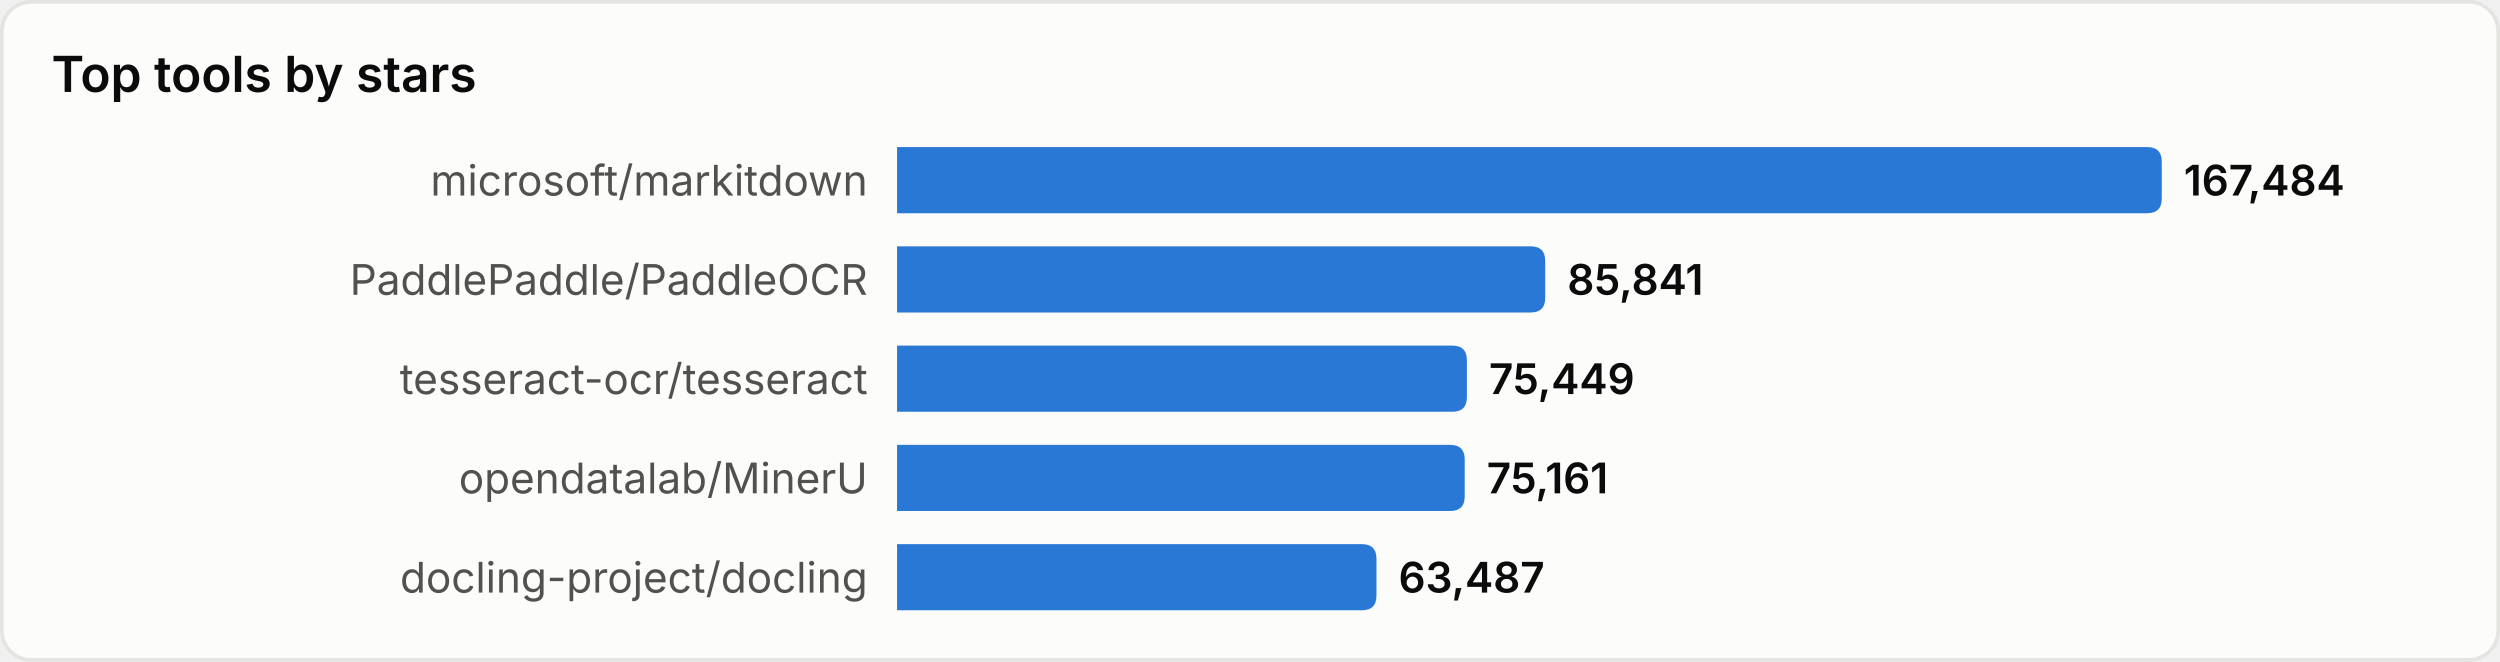
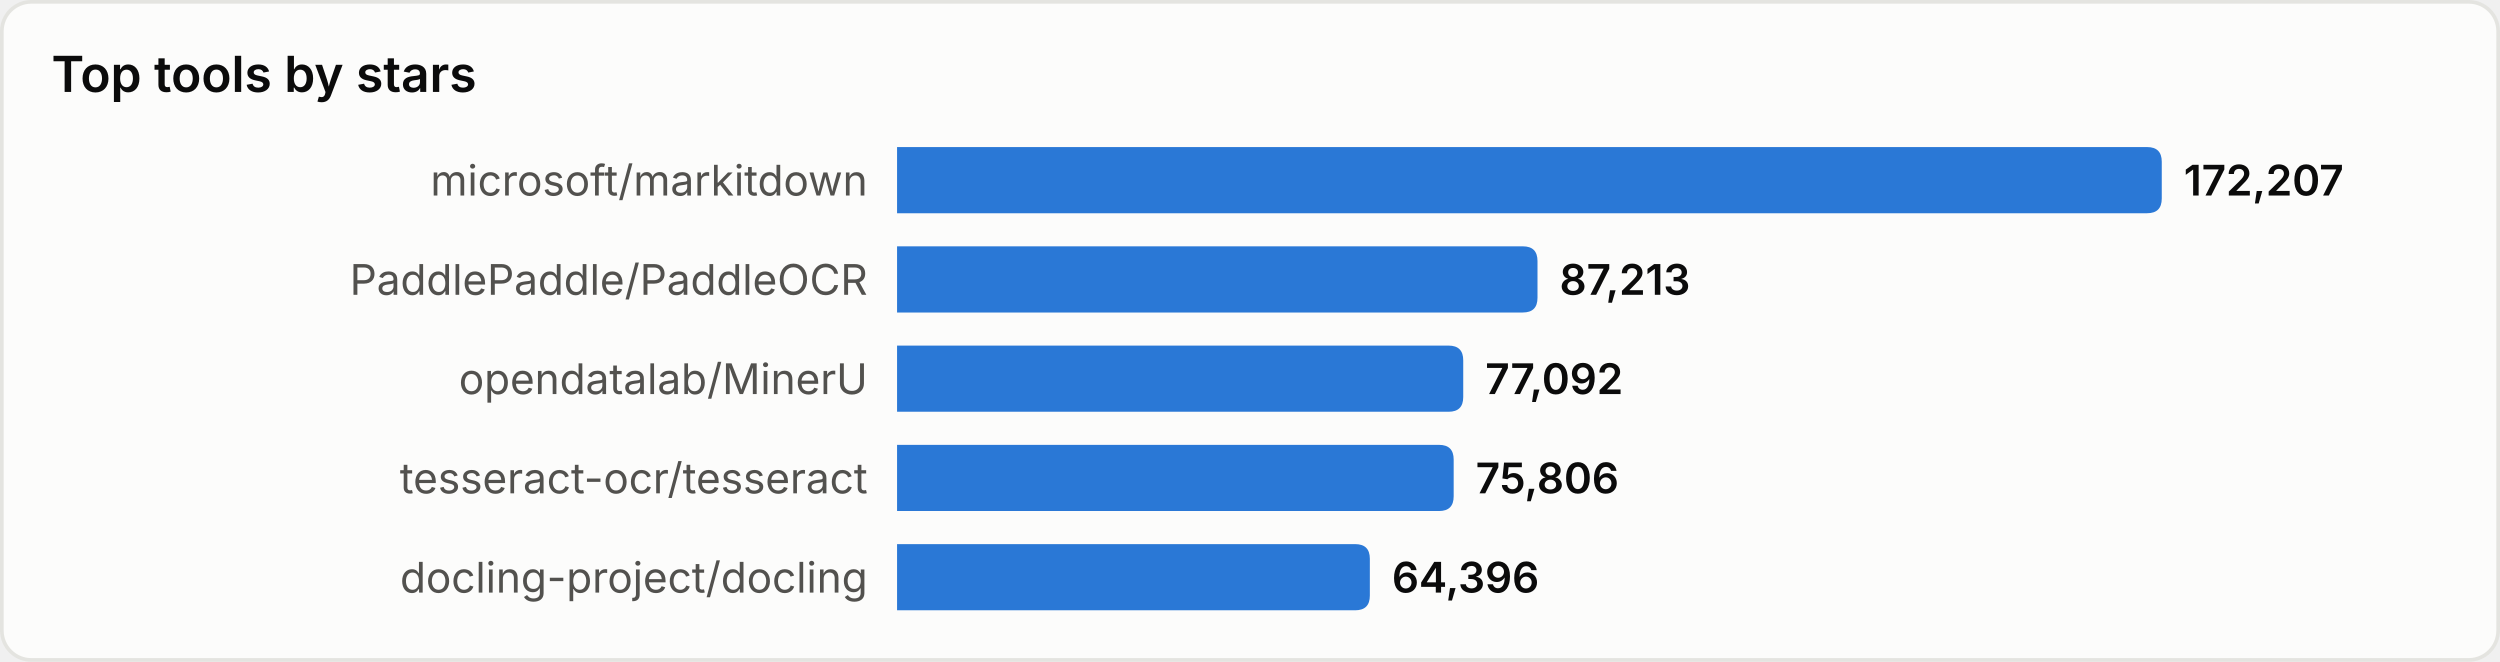
<svg xmlns="http://www.w3.org/2000/svg" width="680" height="180" viewBox="0 0 680 180" role="img" aria-label="Top tools by stars">
  <style>
text{font-family:system-ui,-apple-system,'Segoe UI',sans-serif}
.srf{fill:#fcfcfb;stroke:#e4e4e0}.ttl{fill:#0b0b0b;font-size:13.5px;font-weight:600}
.lbl{fill:#52514e;font-size:11.5px}.val{fill:#0b0b0b;font-size:11.5px;font-weight:600}
.bar{fill:#2a78d6}
@media(prefers-color-scheme:dark){
.srf{fill:#1a1a19;stroke:#33332f}.ttl{fill:#ffffff}
.lbl{fill:#c3c2b7}.val{fill:#ffffff}.bar{fill:#3987e5}
}
</style>
  <rect x="0.5" y="0.5" width="679" height="179" rx="8" class="srf" />
  <text x="14" y="25" class="ttl">Top tools by stars</text>
  <text x="236" y="49.0" class="lbl" text-anchor="end" dominant-baseline="central">microsoft/markitdown</text>
  <path d="M244,40 h340.0 q4,0 4,4 v10 q0,4 -4,4 h-340.0 z" class="bar" />
-   <text x="594.0" y="49.0" class="val" dominant-baseline="central">167,484</text>
+   <text x="594.0" y="49.0" class="val" dominant-baseline="central">172,207</text>
  <text x="236" y="76.0" class="lbl" text-anchor="end" dominant-baseline="central">PaddlePaddle/PaddleOCR</text>
-   <path d="M244,67 h172.3 q4,0 4,4 v10 q0,4 -4,4 h-172.3 z" class="bar" />
-   <text x="426.3" y="76.0" class="val" dominant-baseline="central">85,841</text>
-   <text x="236" y="103.0" class="lbl" text-anchor="end" dominant-baseline="central">tesseract-ocr/tesseract</text>
-   <path d="M244,94 h151.0 q4,0 4,4 v10 q0,4 -4,4 h-151.0 z" class="bar" />
-   <text x="405.0" y="103.0" class="val" dominant-baseline="central">75,449</text>
-   <text x="236" y="130.0" class="lbl" text-anchor="end" dominant-baseline="central">opendatalab/MinerU</text>
-   <path d="M244,121 h150.4 q4,0 4,4 v10 q0,4 -4,4 h-150.4 z" class="bar" />
-   <text x="404.4" y="130.0" class="val" dominant-baseline="central">75,161</text>
+   <path d="M244,67 h170.2 q4,0 4,4 v10 q0,4 -4,4 h-170.2 z" class="bar" />
+   <text x="424.2" y="76.0" class="val" dominant-baseline="central">87,213</text>
+   <text x="236" y="103.0" class="lbl" text-anchor="end" dominant-baseline="central">opendatalab/MinerU</text>
+   <path d="M244,94 h150.0 q4,0 4,4 v10 q0,4 -4,4 h-150.0 z" class="bar" />
+   <text x="404.0" y="103.0" class="val" dominant-baseline="central">77,092</text>
+   <text x="236" y="130.0" class="lbl" text-anchor="end" dominant-baseline="central">tesseract-ocr/tesseract</text>
+   <path d="M244,121 h147.4 q4,0 4,4 v10 q0,4 -4,4 h-147.4 z" class="bar" />
+   <text x="401.4" y="130.0" class="val" dominant-baseline="central">75,806</text>
  <text x="236" y="157.0" class="lbl" text-anchor="end" dominant-baseline="central">docling-project/docling</text>
-   <path d="M244,148 h126.4 q4,0 4,4 v10 q0,4 -4,4 h-126.4 z" class="bar" />
-   <text x="380.4" y="157.0" class="val" dominant-baseline="central">63,487</text>
+   <path d="M244,148 h124.6 q4,0 4,4 v10 q0,4 -4,4 h-124.6 z" class="bar" />
+   <text x="378.6" y="157.0" class="val" dominant-baseline="central">64,396</text>
</svg>
